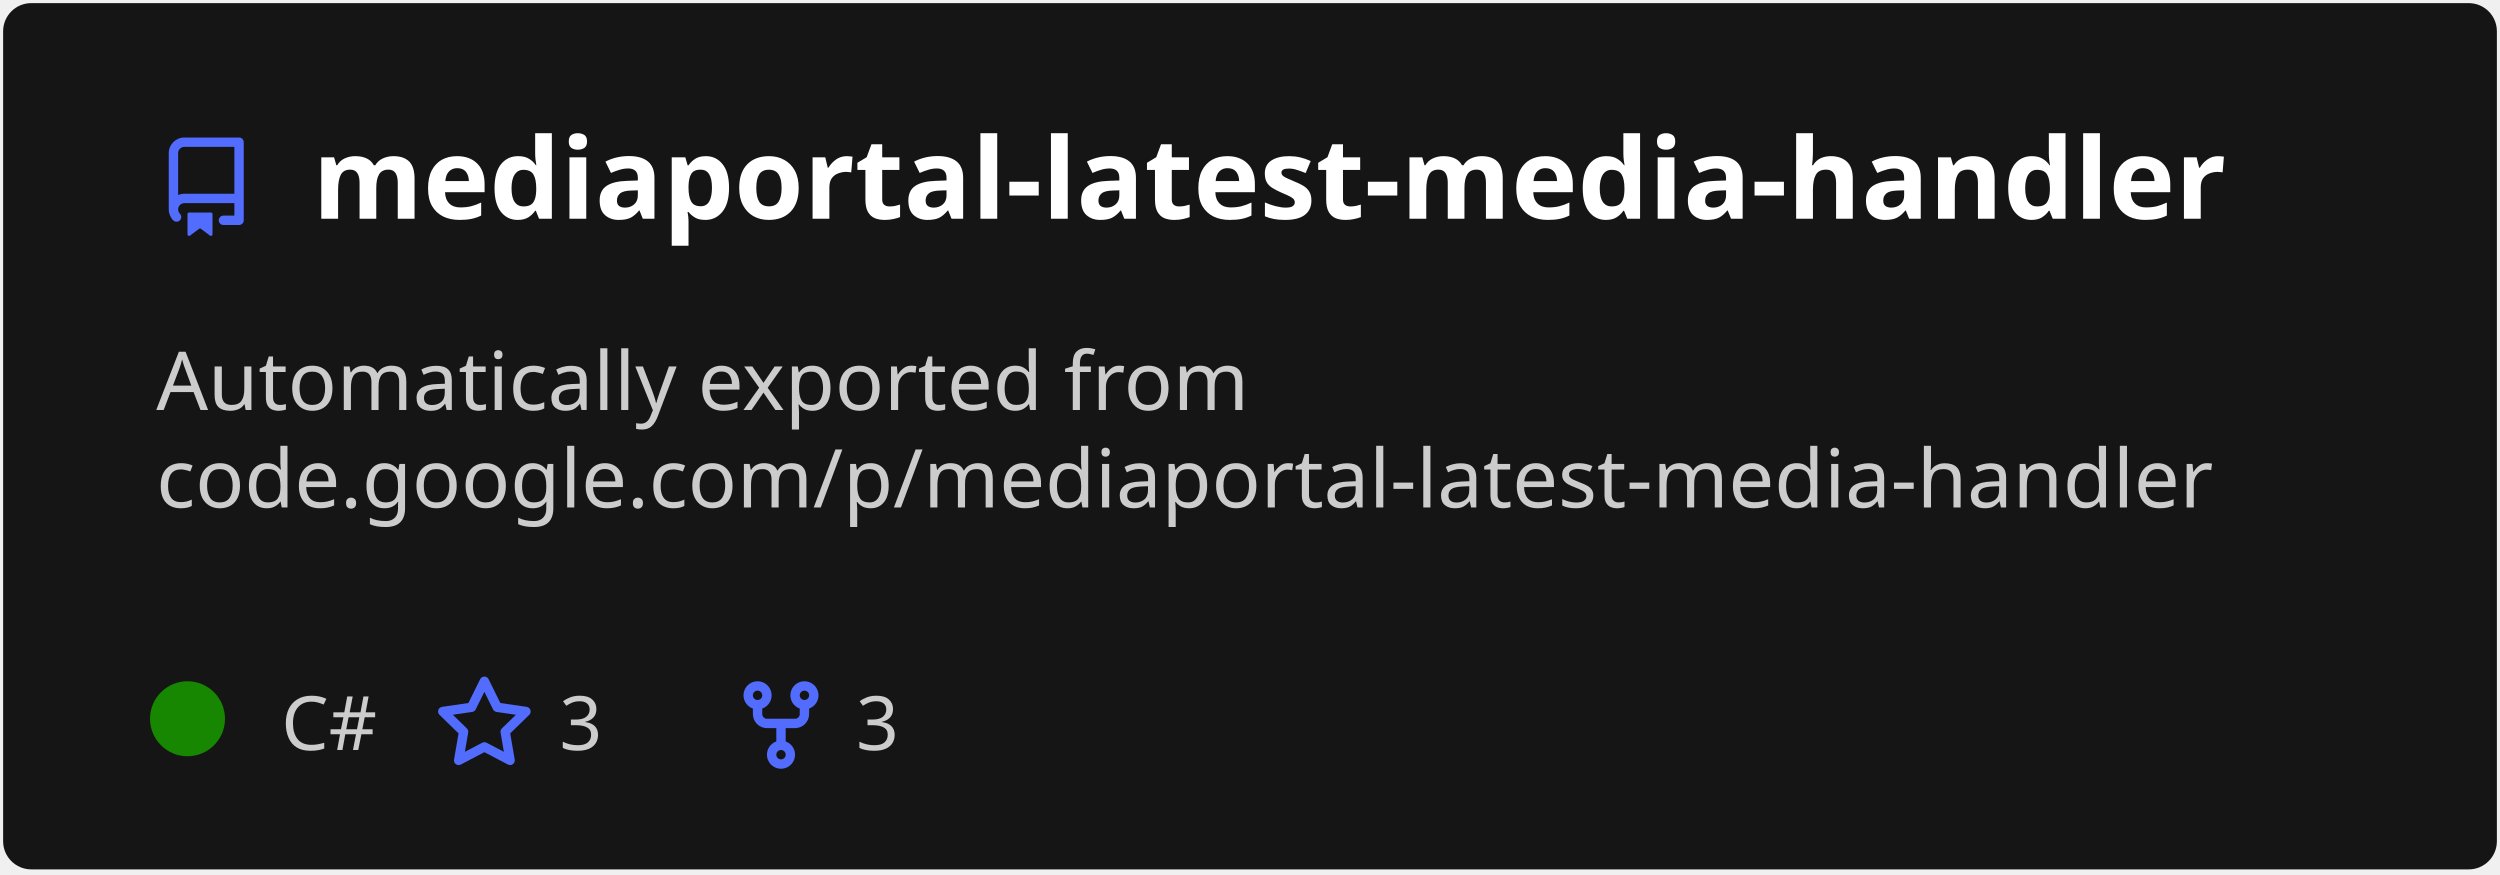
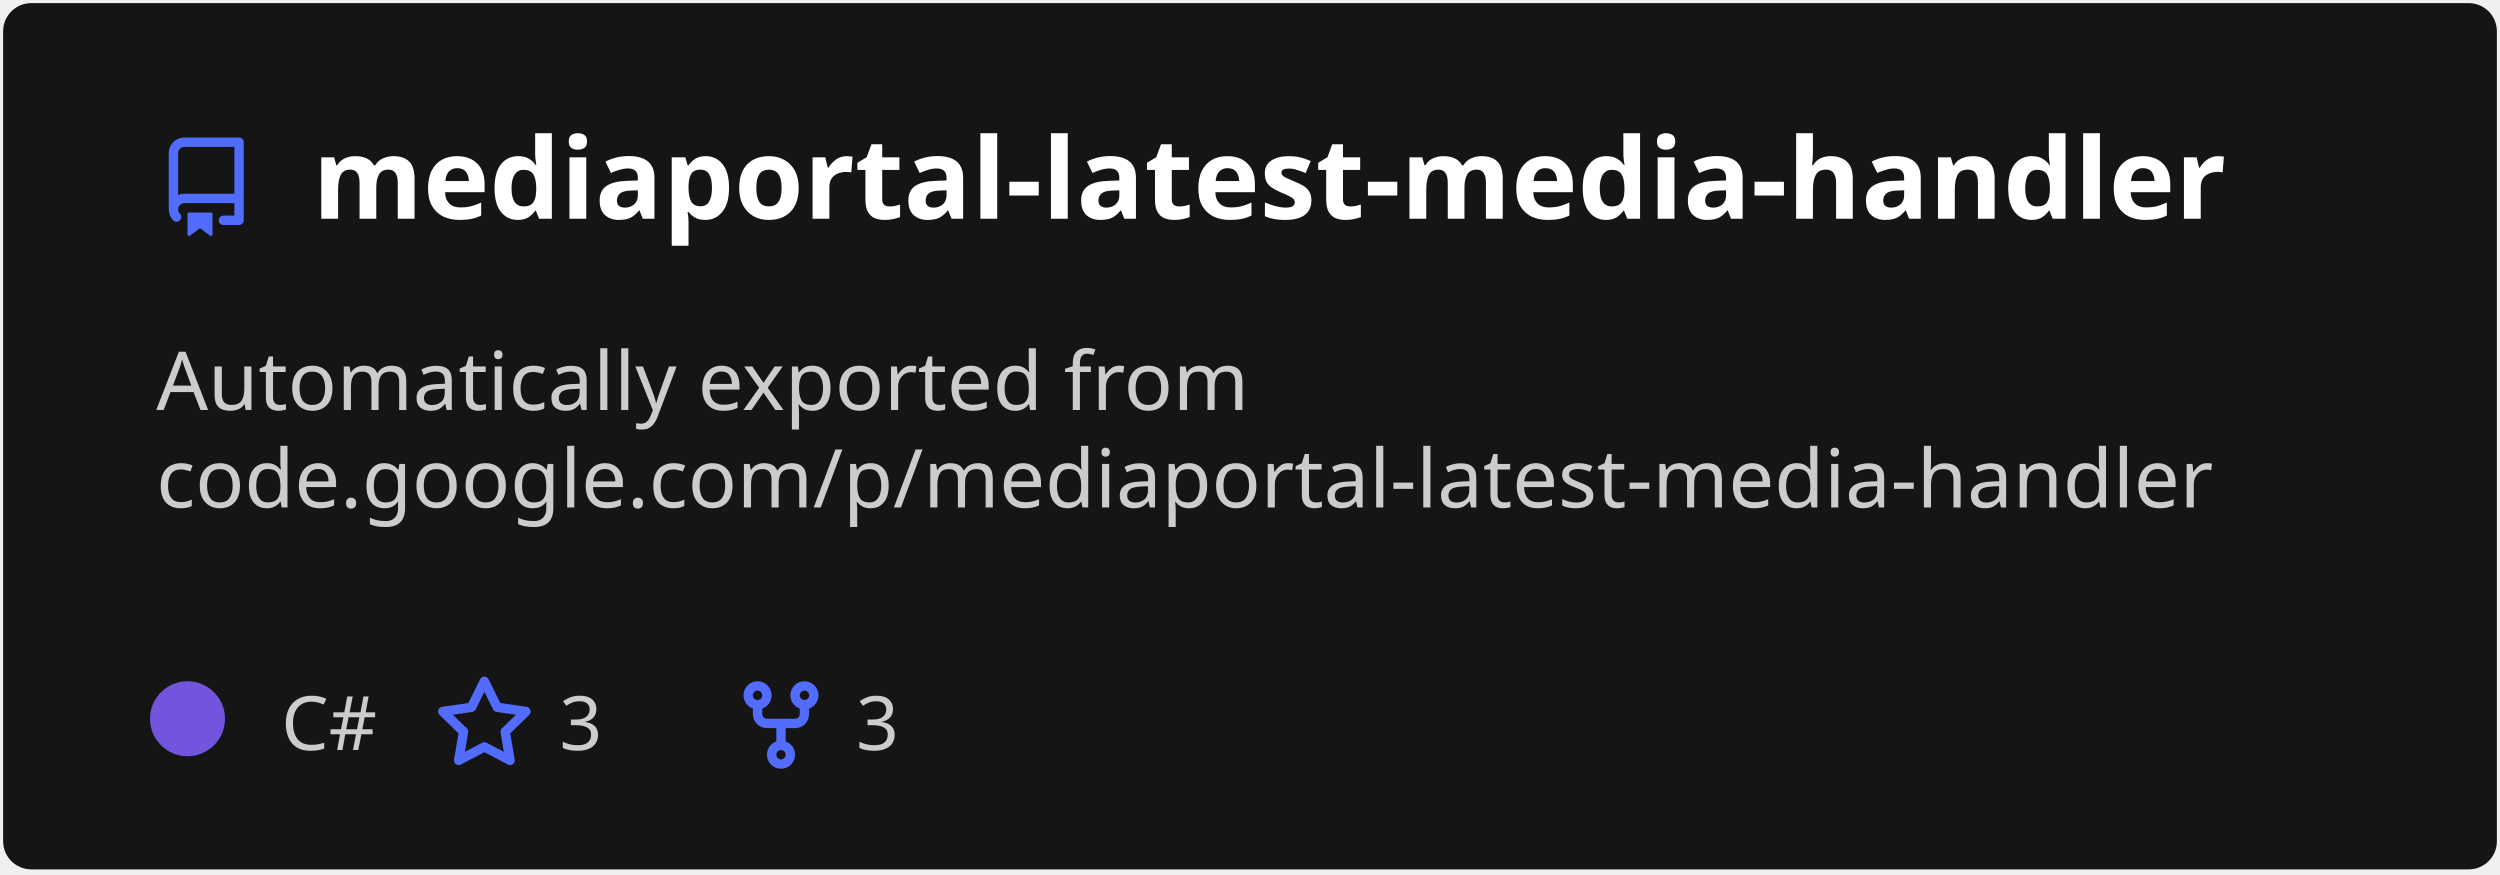
<svg xmlns="http://www.w3.org/2000/svg" width="400" height="140" viewBox="0 0 400 140" fill="none" role="img" aria-labelledby="descId">
  <style>
          .header {
            font: 600 18px 'Segoe UI', Ubuntu, Sans-Serif;
            fill: #fff;
            animation: fadeInAnimation 0.8s ease-in-out forwards;
          }
          @supports(-moz-appearance: auto) {
            /* Selector detects Firefox */
            .header { font-size: 15.5px; }
          }
          
    .description {
      font: 400 13px 'Segoe UI', Ubuntu, Sans-Serif;fill: #ccc;
      
    }
    .gray { font: 400 12px 'Segoe UI', Ubuntu, Sans-Serif; fill: #ccc }
    .badge { font: 600 11px 'Segoe UI', Ubuntu, Sans-Serif; }
    .badge rect { opacity: 0.2 }

    .stat { font: 400 12px 'Segoe UI', Ubuntu, Sans-Serif; fill: #ccc }
    .stagger {
      opacity: 0;
      animation: fadeInAnimation 0.3s ease-in-out forwards;
    }
    .not_bold { font-weight: 400 }
    .bold { font-weight: 700 }
    .icon {
      fill: #526cfe;
      display: block;
    }
  

          
      /* Animations */
      @keyframes scaleInAnimation {
        from {
          transform: translate(-5px, 5px) scale(0);
        }
        to {
          transform: translate(-5px, 5px) scale(1);
        }
      }
      @keyframes fadeInAnimation {
        from {
          opacity: 0;
        }
        to {
          opacity: 1;
        }
      }
    
          * { animation-duration: 0s !important; animation-delay: 0s !important; }
        </style>
  <rect data-testid="card-bg" x="0.5" y="0.5" rx="4.5" height="99%" stroke="#e4e2e2" width="399" fill="#151515" stroke-opacity="0" />
  <g data-testid="card-title" transform="translate(25, 35)">
    <g transform="translate(0, 0)">
      <svg class="icon" x="0" y="-13" viewBox="0 0 16 16" version="1.1" width="16" height="16">
        <path fill-rule="evenodd" d="M2 2.5A2.5 2.5 0 014.5 0h8.75a.75.75 0 01.75.75v12.5a.75.75 0 01-.75.75h-2.5a.75.75 0 110-1.5h1.75v-2h-8a1 1 0 00-.714 1.7.75.75 0 01-1.072 1.05A2.495 2.495 0 012 11.5v-9zm10.5-1V9h-8c-.356 0-.694.074-1 .208V2.5a1 1 0 011-1h8zM5 12.25v3.25a.25.25 0 00.4.2l1.45-1.087a.25.25 0 01.3 0L8.6 15.7a.25.25 0 00.4-.2v-3.25a.25.25 0 00-.25-.25h-3.5a.25.25 0 00-.25.25z" />
      </svg>
    </g>
    <g transform="translate(25, 0)">
      <text x="0" y="0" class="header" data-testid="header">mediaportal-latest-media-handler</text>
    </g>
  </g>
  <g data-testid="main-card-body" transform="translate(0, 55)">
    <text class="description" x="25" y="-5">
      <tspan dy="1.2em" x="25">Automatically exported from</tspan>
      <tspan dy="1.2em" x="25">code.google.com/p/mediaportal-latest-media-handler</tspan>
    </text>
    <g transform="translate(30, 65)">
      <g transform="translate(0, 0)">
        <g data-testid="primary-lang">
-           <circle data-testid="lang-color" cx="0" cy="-5" r="6" fill="#178600" />
+           <circle data-testid="lang-color" cx="0" cy="-5" r="6" fill="#7355dd" />
          <text data-testid="lang-name" class="gray" x="15">C#</text>
        </g>
      </g>
      <g transform="translate(39.5, 0)">
        <g transform="translate(0, 0)">
          <svg class="icon" y="-12" viewBox="0 0 16 16" version="1.1" width="16" height="16">
            <path fill-rule="evenodd" d="M8 .25a.75.75 0 01.673.418l1.882 3.815 4.21.612a.75.75 0 01.416 1.279l-3.046 2.97.719 4.192a.75.75 0 01-1.088.791L8 12.347l-3.766 1.98a.75.75 0 01-1.088-.79l.72-4.194L.818 6.374a.75.75 0 01.416-1.28l4.21-.611L7.327.668A.75.75 0 018 .25zm0 2.445L6.615 5.5a.75.75 0 01-.564.41l-3.097.45 2.24 2.184a.75.75 0 01.216.664l-.528 3.084 2.769-1.456a.75.75 0 01.698 0l2.77 1.456-.53-3.084a.75.75 0 01.216-.664l2.24-2.183-3.096-.45a.75.75 0 01-.564-.41L8 2.694v.001z" />
          </svg>
        </g>
        <g transform="translate(20, 0)">
          <text data-testid="stargazers" class="gray">3</text>
        </g>
      </g>
      <g transform="translate(86.96, 0)">
        <g transform="translate(0, 0)">
          <svg class="icon" y="-12" viewBox="0 0 16 16" version="1.1" width="16" height="16">
            <path fill-rule="evenodd" d="M5 3.25a.75.75 0 11-1.5 0 .75.75 0 011.5 0zm0 2.122a2.25 2.25 0 10-1.5 0v.878A2.25 2.25 0 005.75 8.5h1.5v2.128a2.251 2.251 0 101.5 0V8.5h1.5a2.25 2.25 0 002.25-2.25v-.878a2.25 2.25 0 10-1.5 0v.878a.75.75 0 01-.75.75h-4.5A.75.75 0 015 6.25v-.878zm3.75 7.378a.75.75 0 11-1.5 0 .75.75 0 011.5 0zm3-8.75a.75.75 0 100-1.5.75.75 0 000 1.5z" />
          </svg>
        </g>
        <g transform="translate(20, 0)">
          <text data-testid="forkcount" class="gray">3</text>
        </g>
      </g>
    </g>
    <svg x="0" y="0">
      <g transform="translate(-3, 88)">
      
    </g>
    </svg>
  </g>
</svg>
